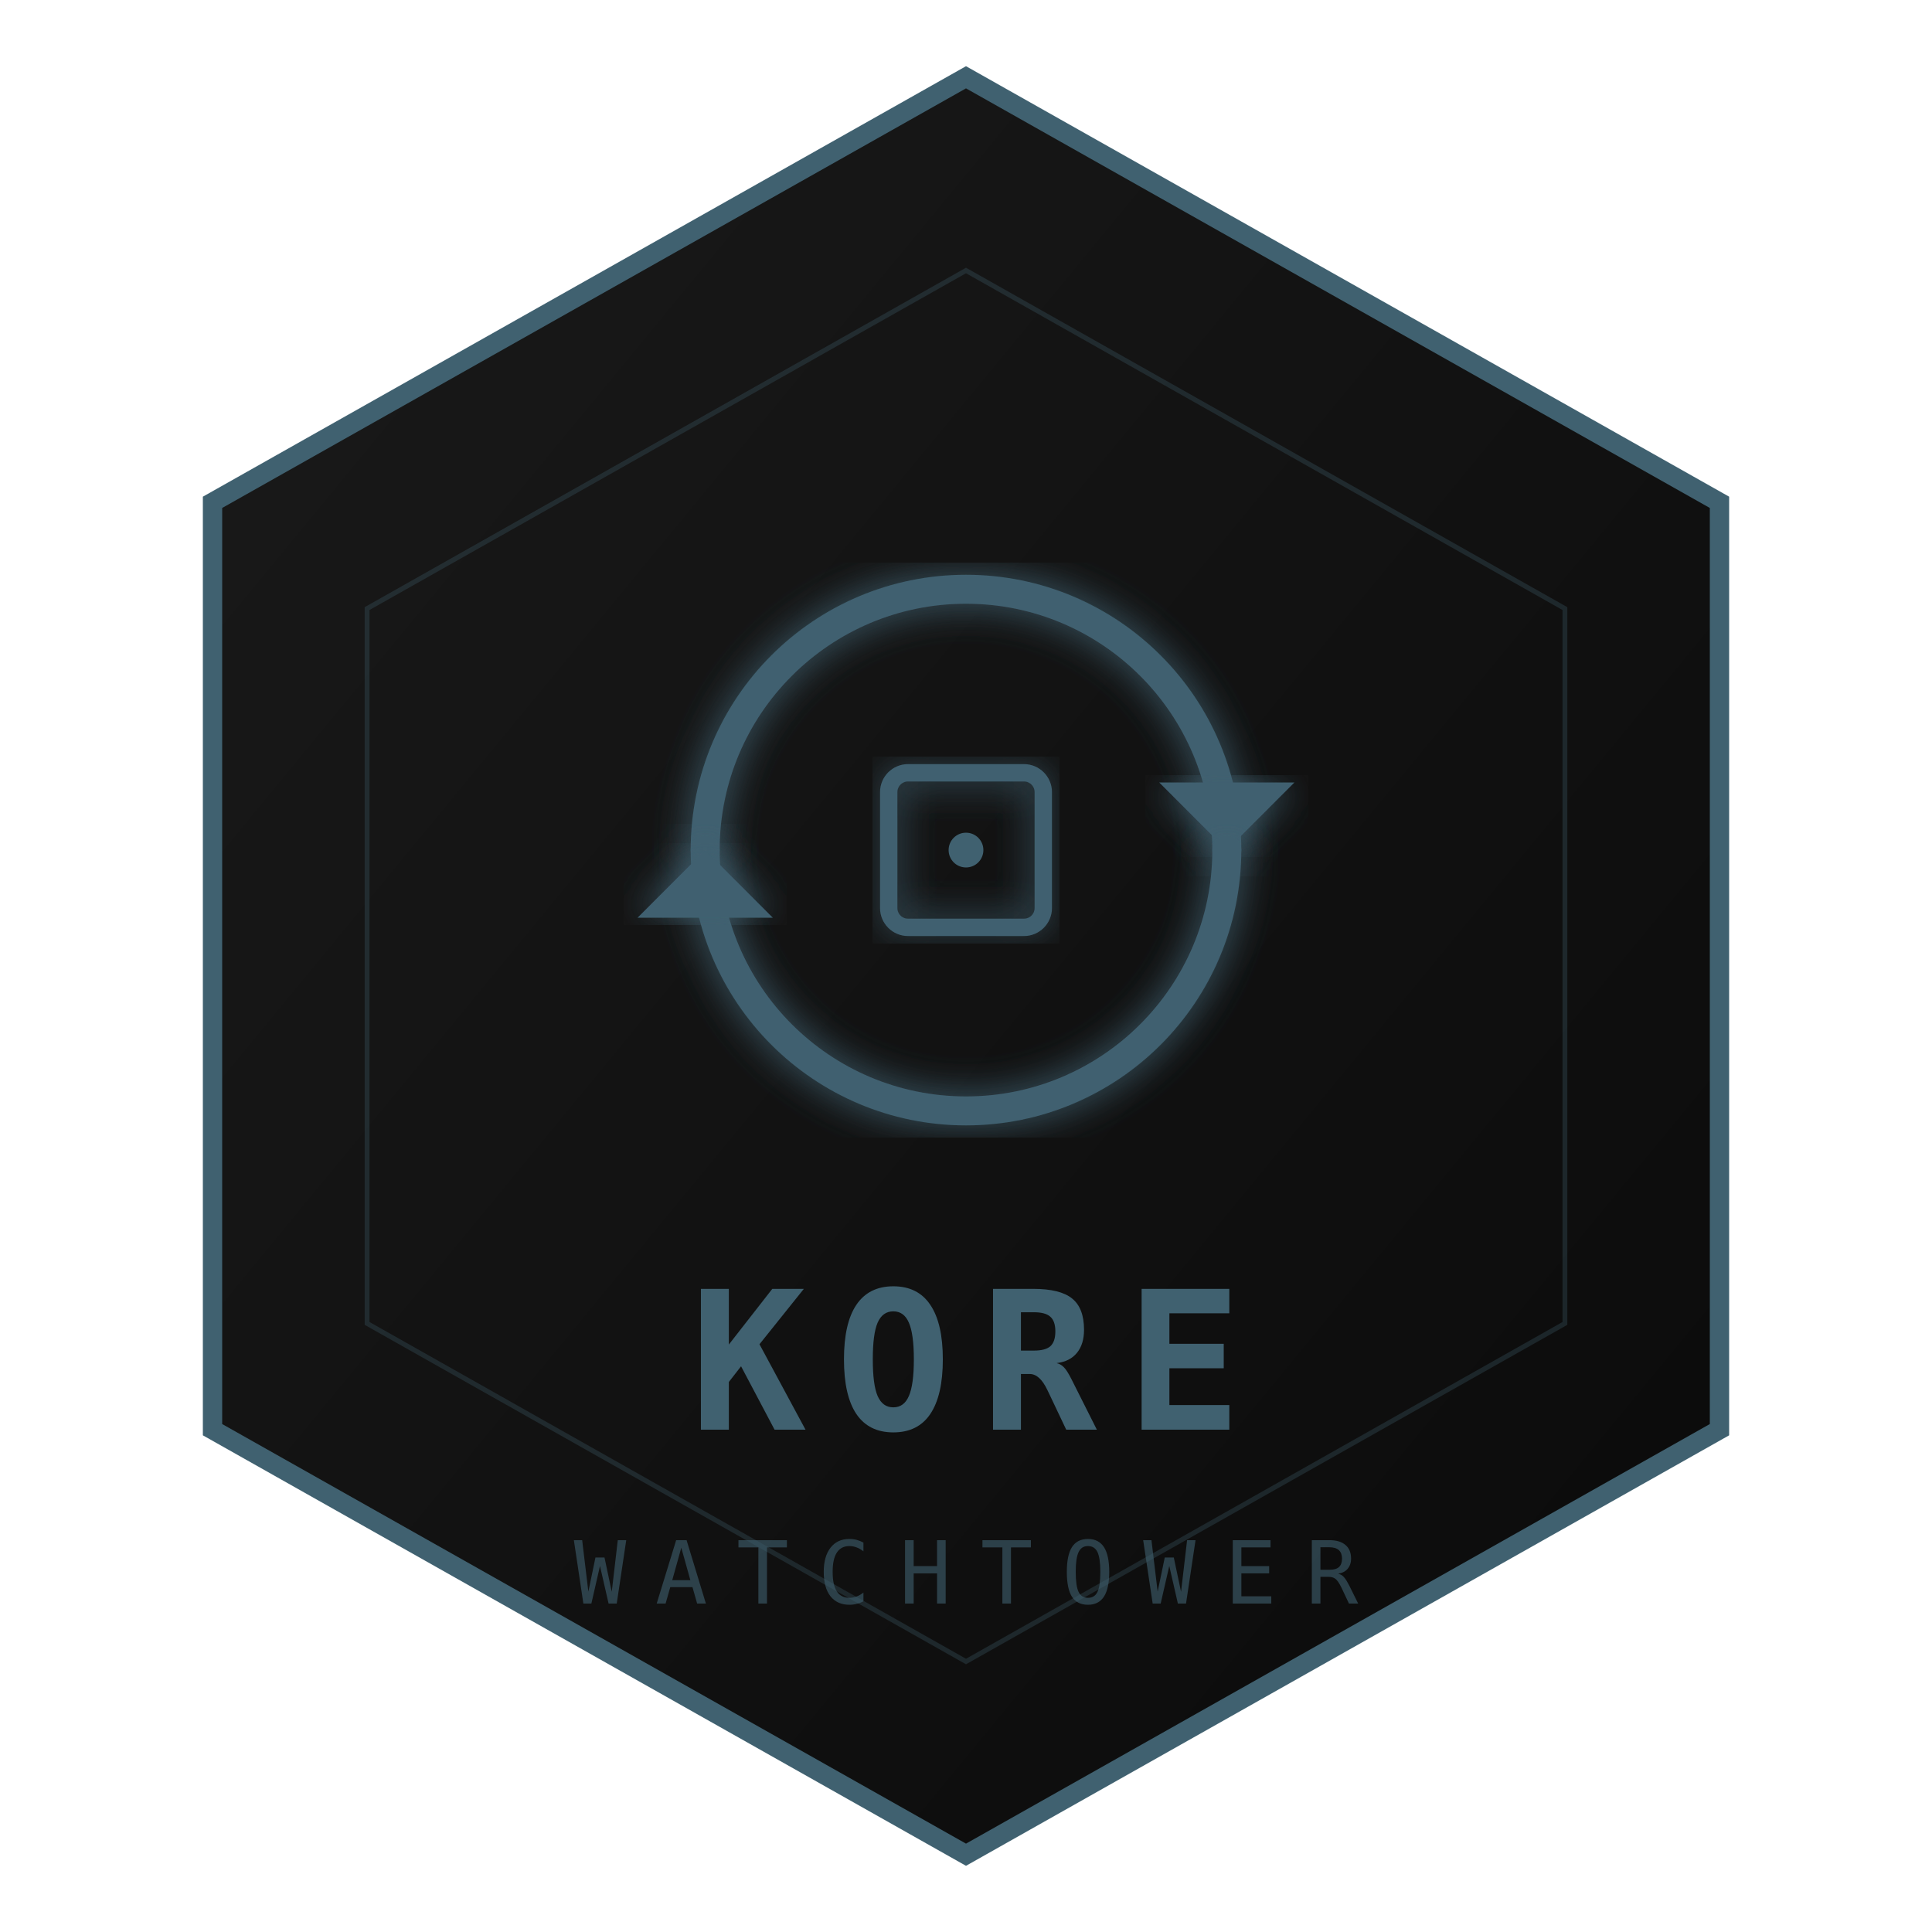
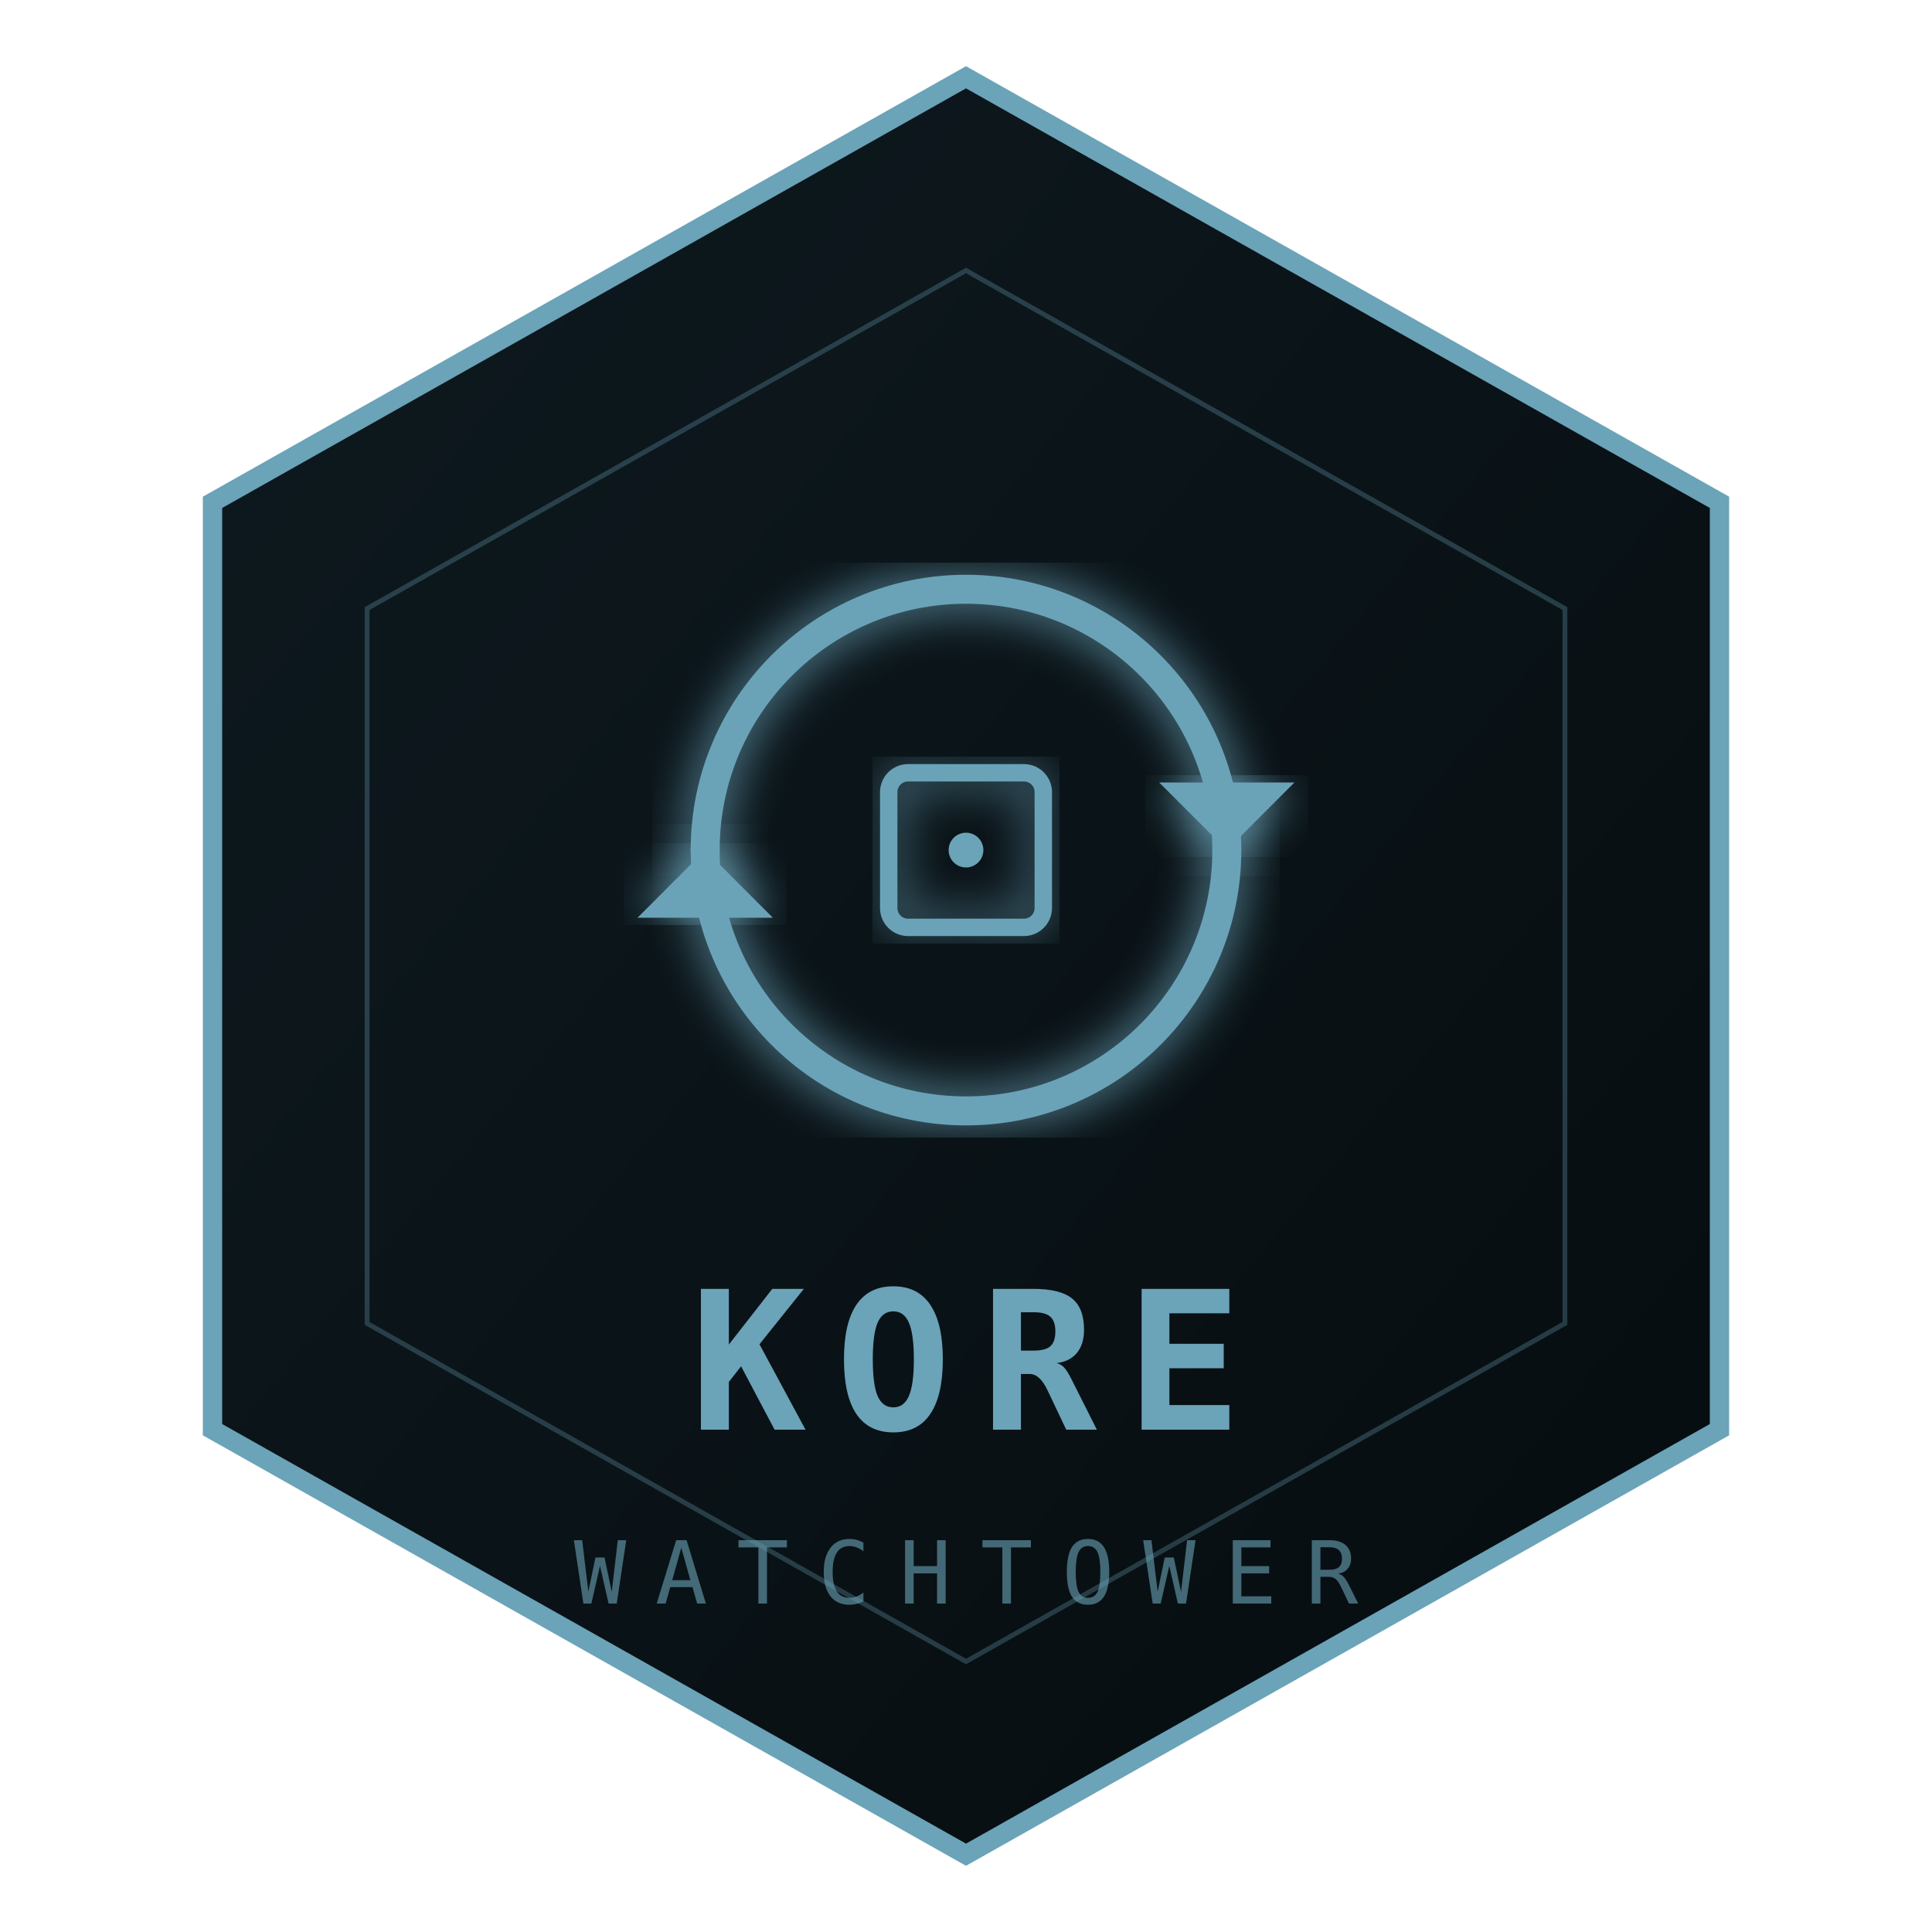
<svg xmlns="http://www.w3.org/2000/svg" viewBox="0 0 200 200" width="200" height="200">
  <defs>
    <linearGradient id="bg-watchtower" x1="0%" y1="0%" x2="100%" y2="100%">
-       <stop offset="0%" style="stop-color:#1a1a1a" />
-       <stop offset="100%" style="stop-color:#0a0a0a" />
+       <stop offset="0%" style="stop-color:#0E1A20" />
+       <stop offset="100%" style="stop-color:#060C0F" />
    </linearGradient>
    <filter id="glow-slate">
-       <feGaussianBlur stdDeviation="2" result="coloredBlur" />
+       <feGaussianBlur stdDeviation="2.5" result="coloredBlur" />
      <feMerge>
        <feMergeNode in="coloredBlur" />
        <feMergeNode in="SourceGraphic" />
      </feMerge>
    </filter>
  </defs>
-   <polygon points="100,8 178,52 178,148 100,192 22,148 22,52" fill="url(#bg-watchtower)" stroke="#406170" stroke-width="2" />
-   <polygon points="100,28 162,63 162,137 100,172 38,137 38,63" fill="none" stroke="#406170" stroke-width="0.5" opacity="0.3" />
-   <path d="M 73 88 A 27 27 0 0 1 127 88" fill="none" stroke="#406170" stroke-width="3" stroke-linecap="round" filter="url(#glow-slate)" />
-   <polygon points="127,88 120,81 134,81" fill="#406170" filter="url(#glow-slate)" />
-   <path d="M 127 88 A 27 27 0 0 1 73 88" fill="none" stroke="#406170" stroke-width="3" stroke-linecap="round" filter="url(#glow-slate)" />
-   <polygon points="73,88 80,95 66,95" fill="#406170" filter="url(#glow-slate)" />
-   <rect x="92" y="80" width="16" height="16" rx="2" fill="none" stroke="#406170" stroke-width="1.8" filter="url(#glow-slate)" />
-   <circle cx="100" cy="88" r="1.8" fill="#406170" />
-   <text x="100" y="148" text-anchor="middle" font-family="'JetBrains Mono', monospace" font-weight="700" font-size="20" fill="#406170" letter-spacing="3">KORE</text>
-   <text x="100" y="166" text-anchor="middle" font-family="'JetBrains Mono', monospace" font-weight="400" font-size="9" fill="#406170" opacity="0.6" letter-spacing="3">WATCHTOWER</text>
+   <polygon points="100,8 178,52 178,148 100,192 22,148 22,52" fill="url(#bg-watchtower)" stroke="#6BA3B8" stroke-width="2" />
+   <polygon points="100,28 162,63 162,137 100,172 38,137 38,63" fill="none" stroke="#6BA3B8" stroke-width="0.5" opacity="0.3" />
+   <path d="M 73 88 A 27 27 0 0 1 127 88" fill="none" stroke="#6BA3B8" stroke-width="3" stroke-linecap="round" filter="url(#glow-slate)" />
+   <polygon points="127,88 120,81 134,81" fill="#6BA3B8" filter="url(#glow-slate)" />
+   <path d="M 127 88 A 27 27 0 0 1 73 88" fill="none" stroke="#6BA3B8" stroke-width="3" stroke-linecap="round" filter="url(#glow-slate)" />
+   <polygon points="73,88 80,95 66,95" fill="#6BA3B8" filter="url(#glow-slate)" />
+   <rect x="92" y="80" width="16" height="16" rx="2" fill="none" stroke="#6BA3B8" stroke-width="1.8" filter="url(#glow-slate)" />
+   <circle cx="100" cy="88" r="1.8" fill="#6BA3B8" />
+   <text x="100" y="148" text-anchor="middle" font-family="'JetBrains Mono', monospace" font-weight="700" font-size="20" fill="#6BA3B8" letter-spacing="3">KORE</text>
+   <text x="100" y="166" text-anchor="middle" font-family="'JetBrains Mono', monospace" font-weight="400" font-size="9" fill="#6BA3B8" opacity="0.6" letter-spacing="3">WATCHTOWER</text>
</svg>
